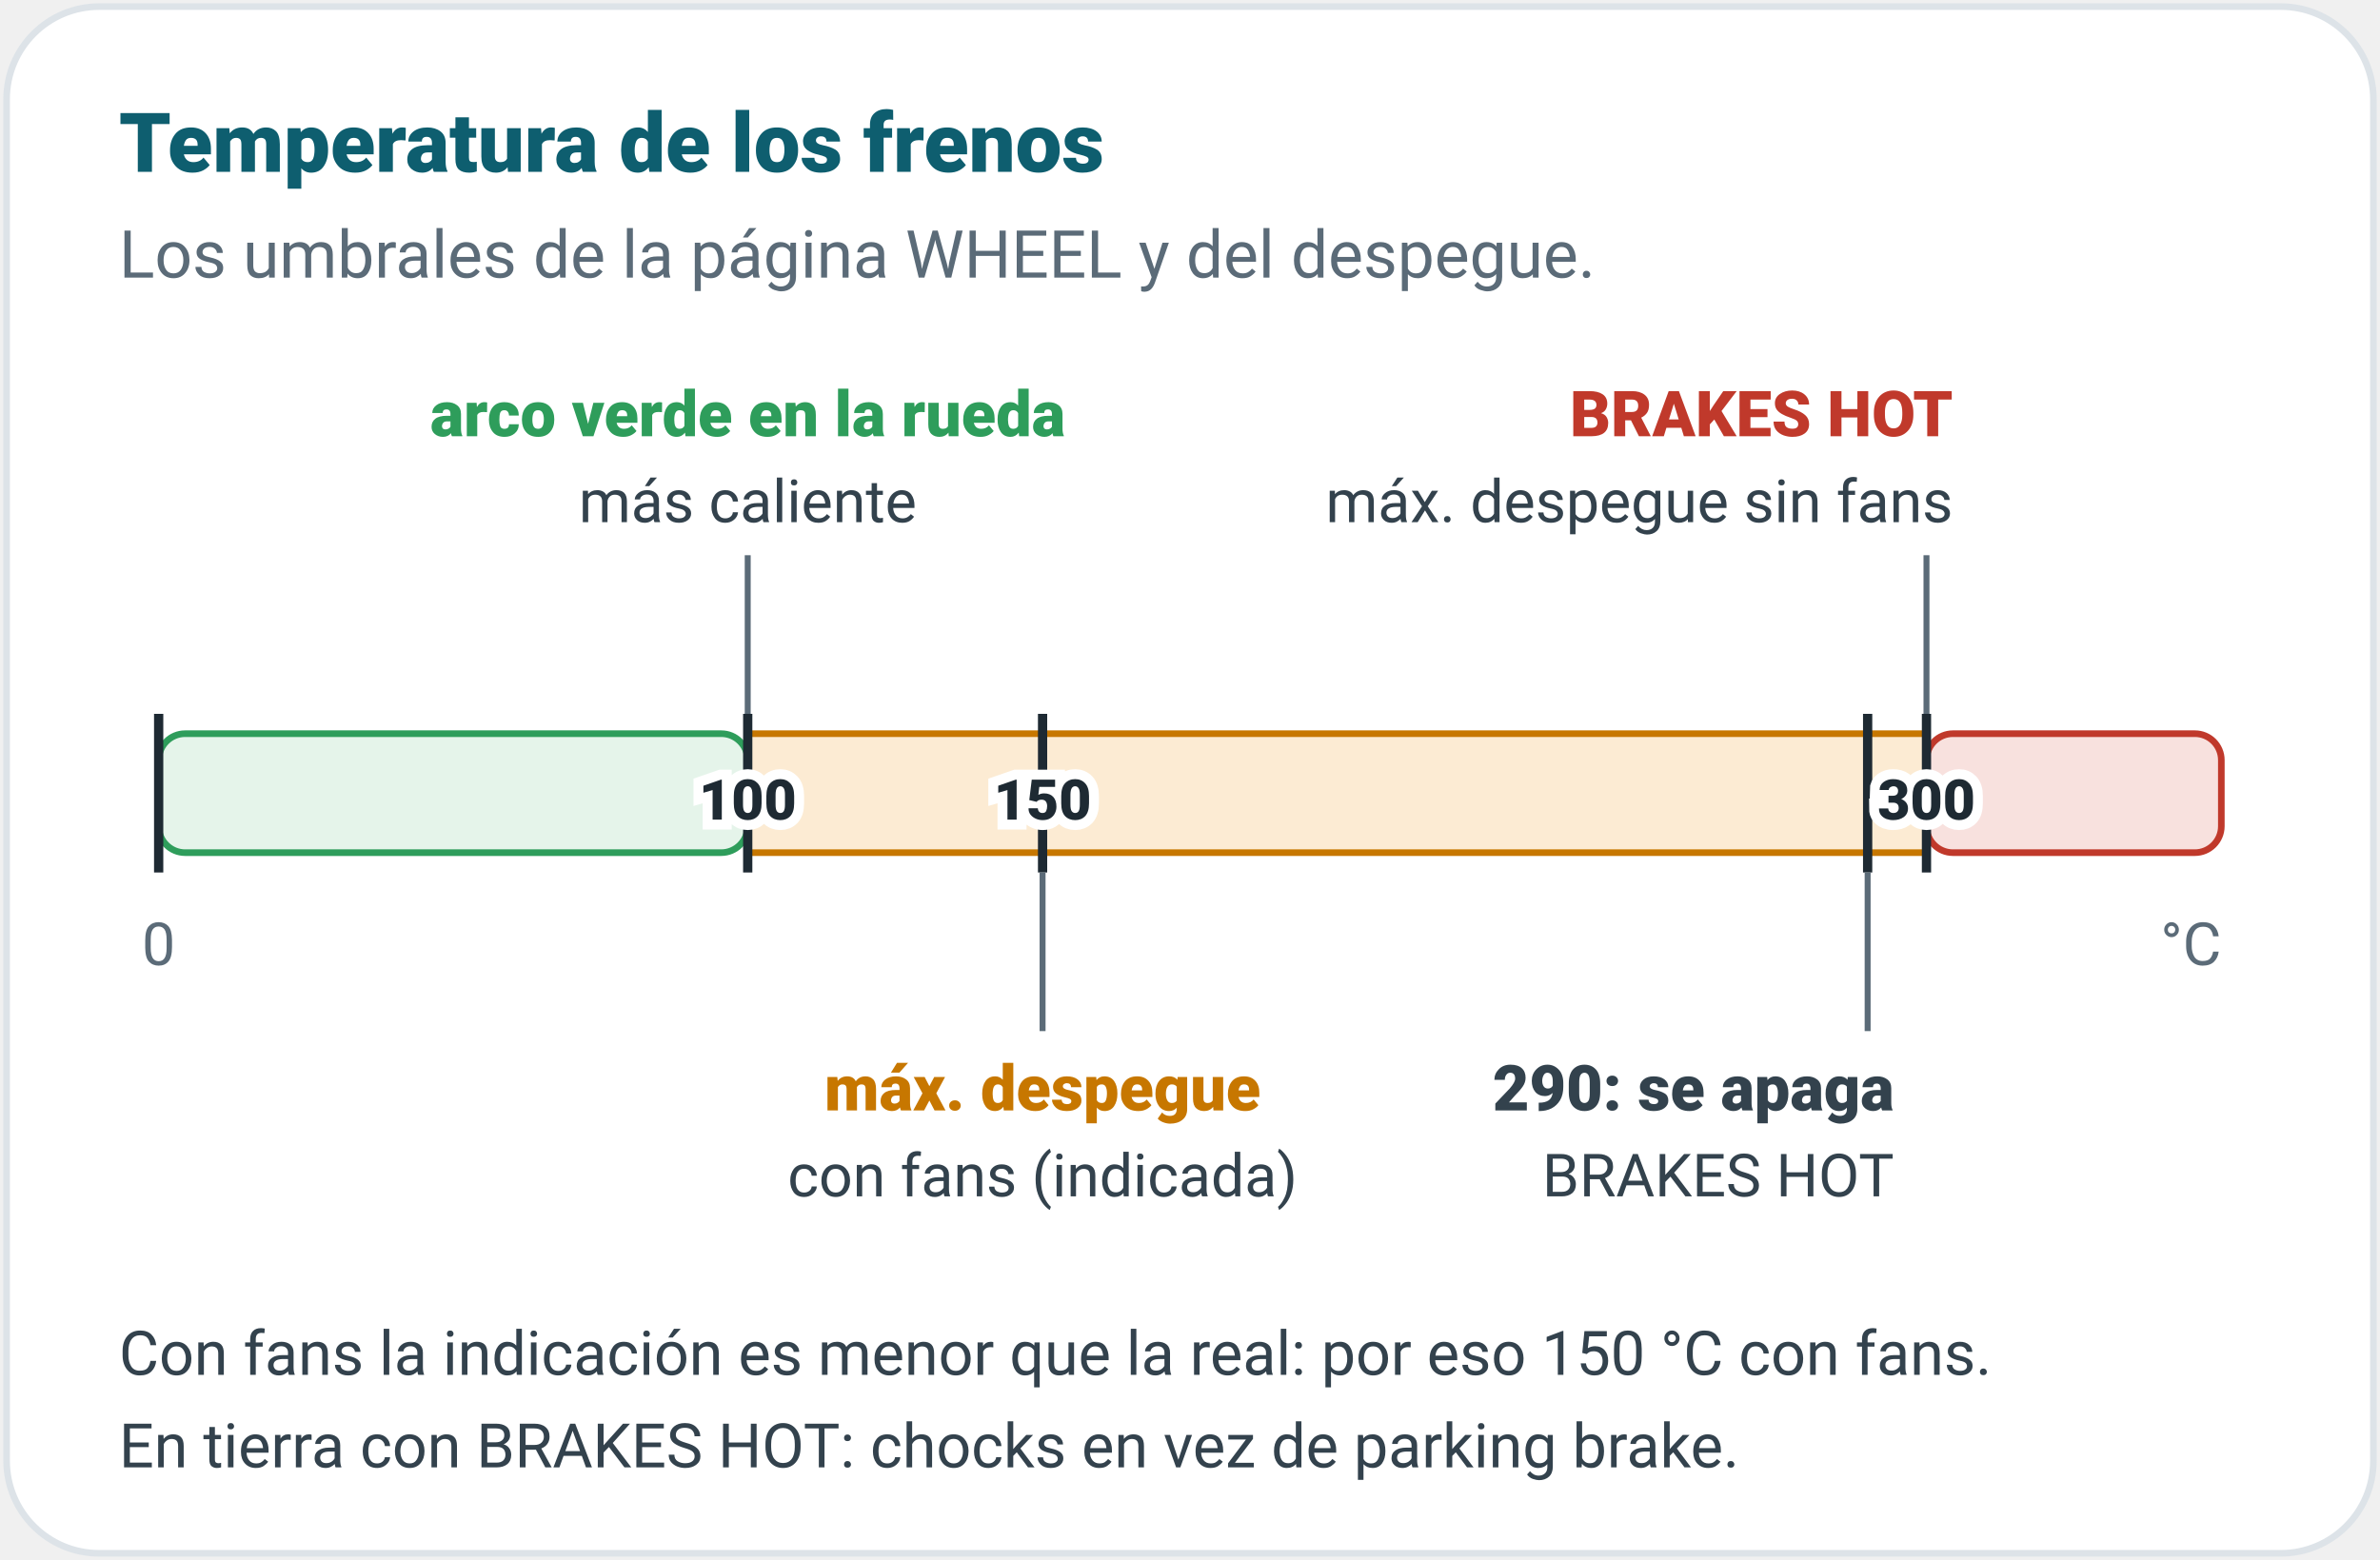
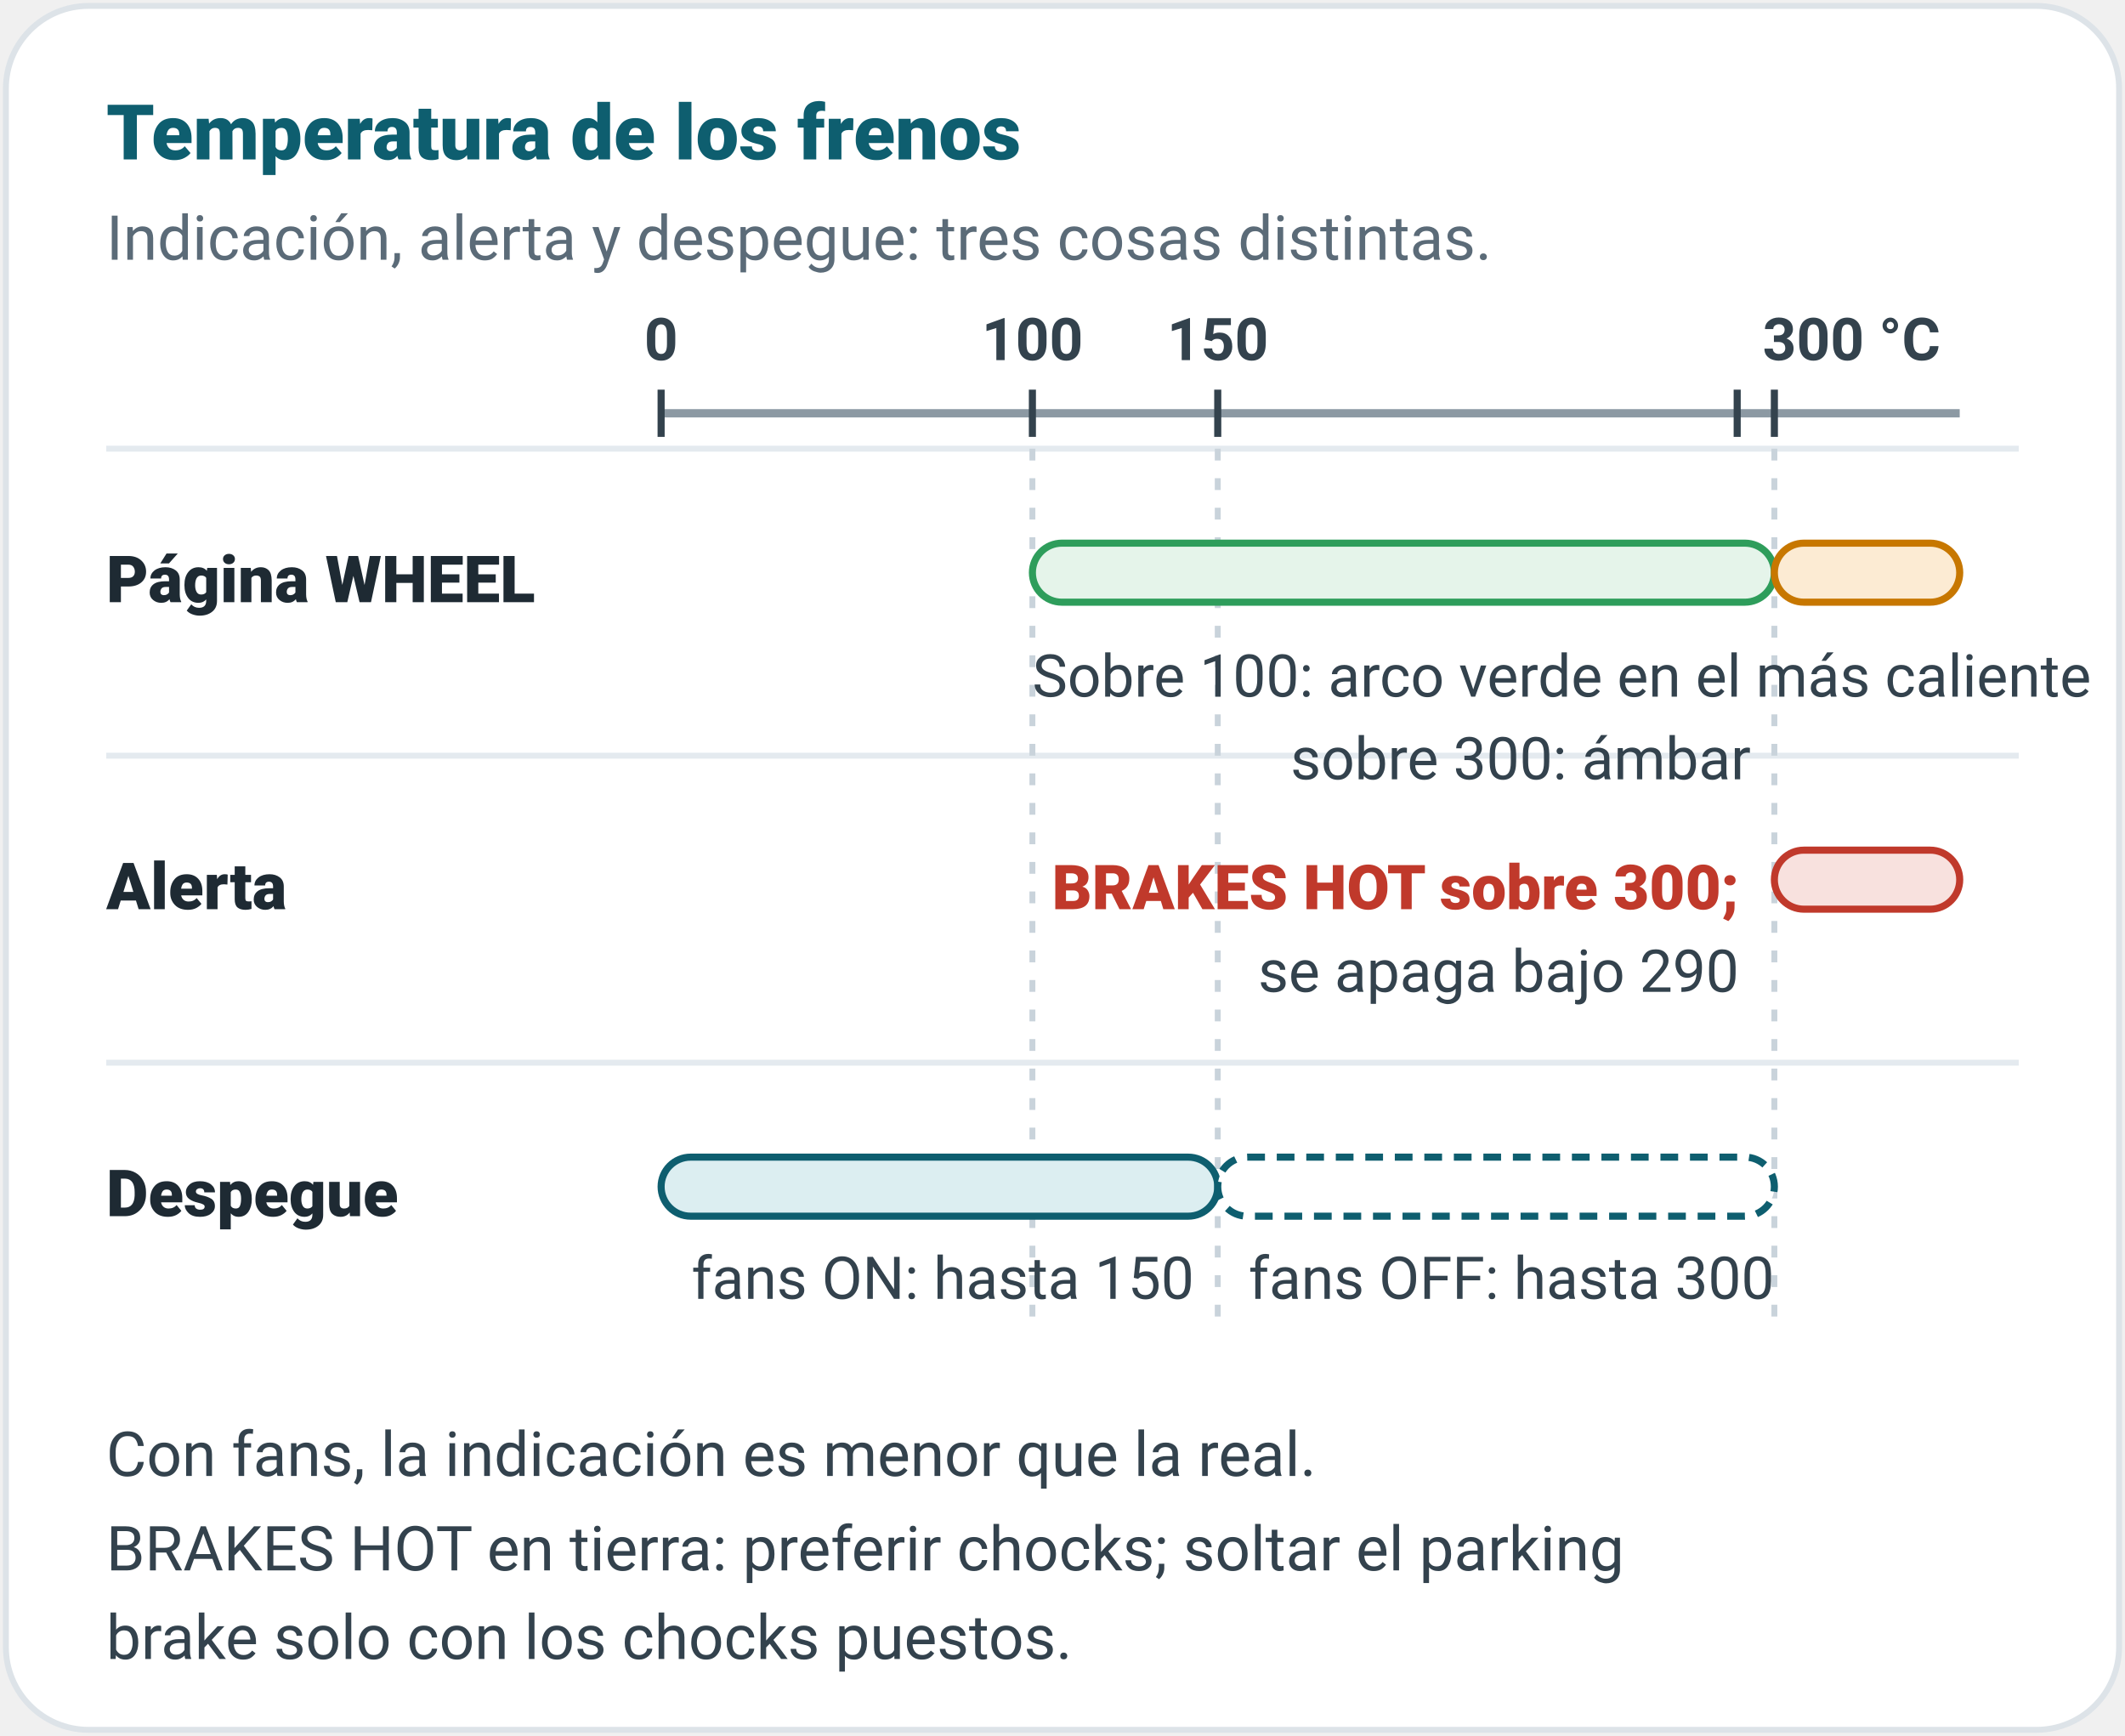
- <svg xmlns="http://www.w3.org/2000/svg" viewBox="0 0 360 236" font-family="system-ui, -apple-system, 'Segoe UI', Roboto, sans-serif" role="img" aria-labelledby="t d">
-   <rect x="1" y="1" width="358" height="234" rx="14" fill="#FFFFFF" stroke="#DDE3E8" />
-   <text x="18" y="26" font-size="12.5" font-weight="800" fill="#0E5E6F">Temperatura de los frenos</text>
-   <text x="18" y="42" font-size="10" fill="#5B6B78">Los umbrales de la página WHEEL y del despegue.</text>
-   <rect x="24" y="111" width="89.1" height="18" rx="4" fill="#E5F4EA" stroke="#2E9D5B" stroke-width="1" />
-   <rect x="113.1" y="111" width="178.3" height="18" rx="0" fill="#FCEBD3" stroke="#C77700" stroke-width="1" />
-   <rect x="291.4" y="111" width="44.6" height="18" rx="4" fill="#F8E1DE" stroke="#C0392B" stroke-width="1" />
-   <line x1="24" y1="108" x2="24" y2="132" stroke="#1E2A33" stroke-width="1.4" />
-   <line x1="113.1" y1="108" x2="113.1" y2="132" stroke="#1E2A33" stroke-width="1.4" />
-   <line x1="157.7" y1="108" x2="157.7" y2="132" stroke="#1E2A33" stroke-width="1.4" />
-   <line x1="282.5" y1="108" x2="282.5" y2="132" stroke="#1E2A33" stroke-width="1.4" />
-   <line x1="291.4" y1="108" x2="291.4" y2="132" stroke="#1E2A33" stroke-width="1.4" />
-   <text x="24" y="146" text-anchor="middle" font-size="9" fill="#5B6B78">0</text>
-   <line x1="113.1" y1="108" x2="113.1" y2="84" stroke="#5B6B78" stroke-width="0.9" />
-   <text x="113.1" y="66" text-anchor="middle" font-size="9.6" font-weight="800" fill="#2E9D5B">arco verde en la rueda</text>
-   <text x="113.1" y="79" text-anchor="middle" font-size="9" fill="#33424D">más caliente</text>
-   <line x1="291.4" y1="108" x2="291.4" y2="84" stroke="#5B6B78" stroke-width="0.9" />
-   <text x="295.4" y="66" text-anchor="end" font-size="9.6" font-weight="800" fill="#C0392B">BRAKES HOT</text>
-   <text x="295.4" y="79" text-anchor="end" font-size="9" fill="#33424D">máx. despegue sin fans</text>
-   <line x1="157.7" y1="132" x2="157.7" y2="156" stroke="#5B6B78" stroke-width="0.9" />
-   <text x="157.7" y="168" text-anchor="middle" font-size="9.6" font-weight="800" fill="#C77700">máx. despegue</text>
-   <text x="157.7" y="181" text-anchor="middle" font-size="9" fill="#33424D">con fans (indicada)</text>
-   <line x1="282.5" y1="132" x2="282.5" y2="156" stroke="#5B6B78" stroke-width="0.9" />
-   <text x="286.5" y="168" text-anchor="end" font-size="9.6" font-weight="800" fill="#33424D">290: se apaga</text>
-   <text x="286.5" y="181" text-anchor="end" font-size="9" fill="#33424D">BRAKES HOT</text>
-   <text x="113.1" y="124" text-anchor="middle" font-size="8.5" font-weight="800" fill="#1E2A33" stroke="#FFFFFF" stroke-width="3" paint-order="stroke">100</text>
-   <text x="157.7" y="124" text-anchor="middle" font-size="8.5" font-weight="800" fill="#1E2A33" stroke="#FFFFFF" stroke-width="3" paint-order="stroke">150</text>
-   <text x="291.4" y="124" text-anchor="middle" font-size="8.5" font-weight="800" fill="#1E2A33" stroke="#FFFFFF" stroke-width="3" paint-order="stroke">300</text>
-   <text x="336" y="146" text-anchor="end" font-size="9" fill="#5B6B78">°C</text>
-   <text x="18" y="208" font-size="9.3" fill="#33424D">Con fans la indicación es menor que la real: por eso 150 °C con fans.</text>
-   <text x="18" y="222" font-size="9.3" fill="#33424D">En tierra con BRAKES HOT: chocks en vez de parking brake.</text>
+ <svg xmlns="http://www.w3.org/2000/svg" viewBox="0 0 360 294" font-family="system-ui, -apple-system, 'Segoe UI', Roboto, sans-serif" role="img" aria-labelledby="t d">
+   <rect x="1" y="1" width="358" height="292" rx="14" fill="#FFFFFF" stroke="#DDE3E8" />
+   <text x="18" y="27" font-size="13" font-weight="800" fill="#0E5E6F">Temperatura de los frenos</text>
+   <text x="18" y="44" font-size="10.5" fill="#5B6B78">Indicación, alerta y despegue: tres cosas distintas.</text>
+   <line x1="112" y1="70" x2="332" y2="70" stroke="#8C99A3" stroke-width="1.4" />
+   <line x1="112" y1="66" x2="112" y2="74" stroke="#33424D" stroke-width="1.2" />
+   <line x1="174.9" y1="66" x2="174.9" y2="74" stroke="#33424D" stroke-width="1.2" />
+   <line x1="206.3" y1="66" x2="206.3" y2="74" stroke="#33424D" stroke-width="1.2" />
+   <line x1="294.3" y1="66" x2="294.3" y2="74" stroke="#33424D" stroke-width="1.2" />
+   <line x1="300.6" y1="66" x2="300.6" y2="74" stroke="#33424D" stroke-width="1.2" />
+   <text x="112" y="61" text-anchor="middle" font-size="10" font-weight="700" fill="#33424D">0</text>
+   <text x="174.9" y="61" text-anchor="middle" font-size="10" font-weight="700" fill="#33424D">100</text>
+   <text x="206.3" y="61" text-anchor="middle" font-size="10" font-weight="700" fill="#33424D">150</text>
+   <text x="298.6" y="61" text-anchor="start" font-size="10" font-weight="700" fill="#33424D">300 °C</text>
+   <line x1="18" y1="76" x2="342" y2="76" stroke="#E4EAEF" stroke-width="1" />
+   <text x="18" y="102" font-size="11" font-weight="800" fill="#1E2A33">Página WHEEL</text>
+   <line x1="18" y1="128" x2="342" y2="128" stroke="#E4EAEF" stroke-width="1" />
+   <text x="18" y="154" font-size="11" font-weight="800" fill="#1E2A33">Alerta</text>
+   <line x1="18" y1="180" x2="342" y2="180" stroke="#E4EAEF" stroke-width="1" />
+   <text x="18" y="206" font-size="11" font-weight="800" fill="#1E2A33">Despegue</text>
+   <line x1="174.9" y1="76" x2="174.9" y2="226" stroke="#C9D3DB" stroke-width="1" stroke-dasharray="2 3" />
+   <line x1="206.3" y1="76" x2="206.3" y2="226" stroke="#C9D3DB" stroke-width="1" stroke-dasharray="2 3" />
+   <line x1="300.6" y1="76" x2="300.6" y2="226" stroke="#C9D3DB" stroke-width="1" stroke-dasharray="2 3" />
+   <rect x="174.9" y="92" width="125.7" height="10" rx="5" fill="#E5F4EA" stroke="#2E9D5B" stroke-width="1.2" />
+   <rect x="300.6" y="92" width="31.4" height="10" rx="5" fill="#FCEBD3" stroke="#C77700" stroke-width="1.2" />
+   <text x="174.9" y="118" font-size="10" fill="#33424D">Sobre 100: arco verde en el más caliente</text>
+   <text x="296.6" y="132" text-anchor="end" font-size="10" fill="#33424D">sobre 300: ámbar</text>
+   <rect x="300.6" y="144" width="31.4" height="10" rx="5" fill="#F8E1DE" stroke="#C0392B" stroke-width="1.2" />
+   <text x="294.6" y="154" text-anchor="end" font-size="10.5" font-weight="800" fill="#C0392B">BRAKES HOT sobre 300;</text>
+   <text x="294.6" y="168" text-anchor="end" font-size="10" fill="#33424D">se apaga bajo 290</text>
+   <rect x="112" y="196" width="94.3" height="10" rx="5" fill="#DCEEF1" stroke="#0E5E6F" stroke-width="1.2" />
+   <rect x="206.3" y="196" width="94.3" height="10" rx="5" fill="#FFFFFF" stroke="#0E5E6F" stroke-width="1.2" stroke-dasharray="3 2" />
+   <text x="202.3" y="220" text-anchor="end" font-size="10" fill="#33424D">fans ON: hasta 150</text>
+   <text x="300.6" y="220" text-anchor="end" font-size="10" fill="#33424D">fans OFF: hasta 300</text>
+   <text x="18" y="250" font-size="10.5" fill="#33424D">Con fans, la indicación es menor que la real.</text>
+   <text x="18" y="266" font-size="10.5" fill="#33424D">BRAKES HOT en tierra: preferir chocks; soltar el parking</text>
+   <text x="18" y="281" font-size="10.5" fill="#33424D">brake solo con los chocks puestos.</text>
</svg>
